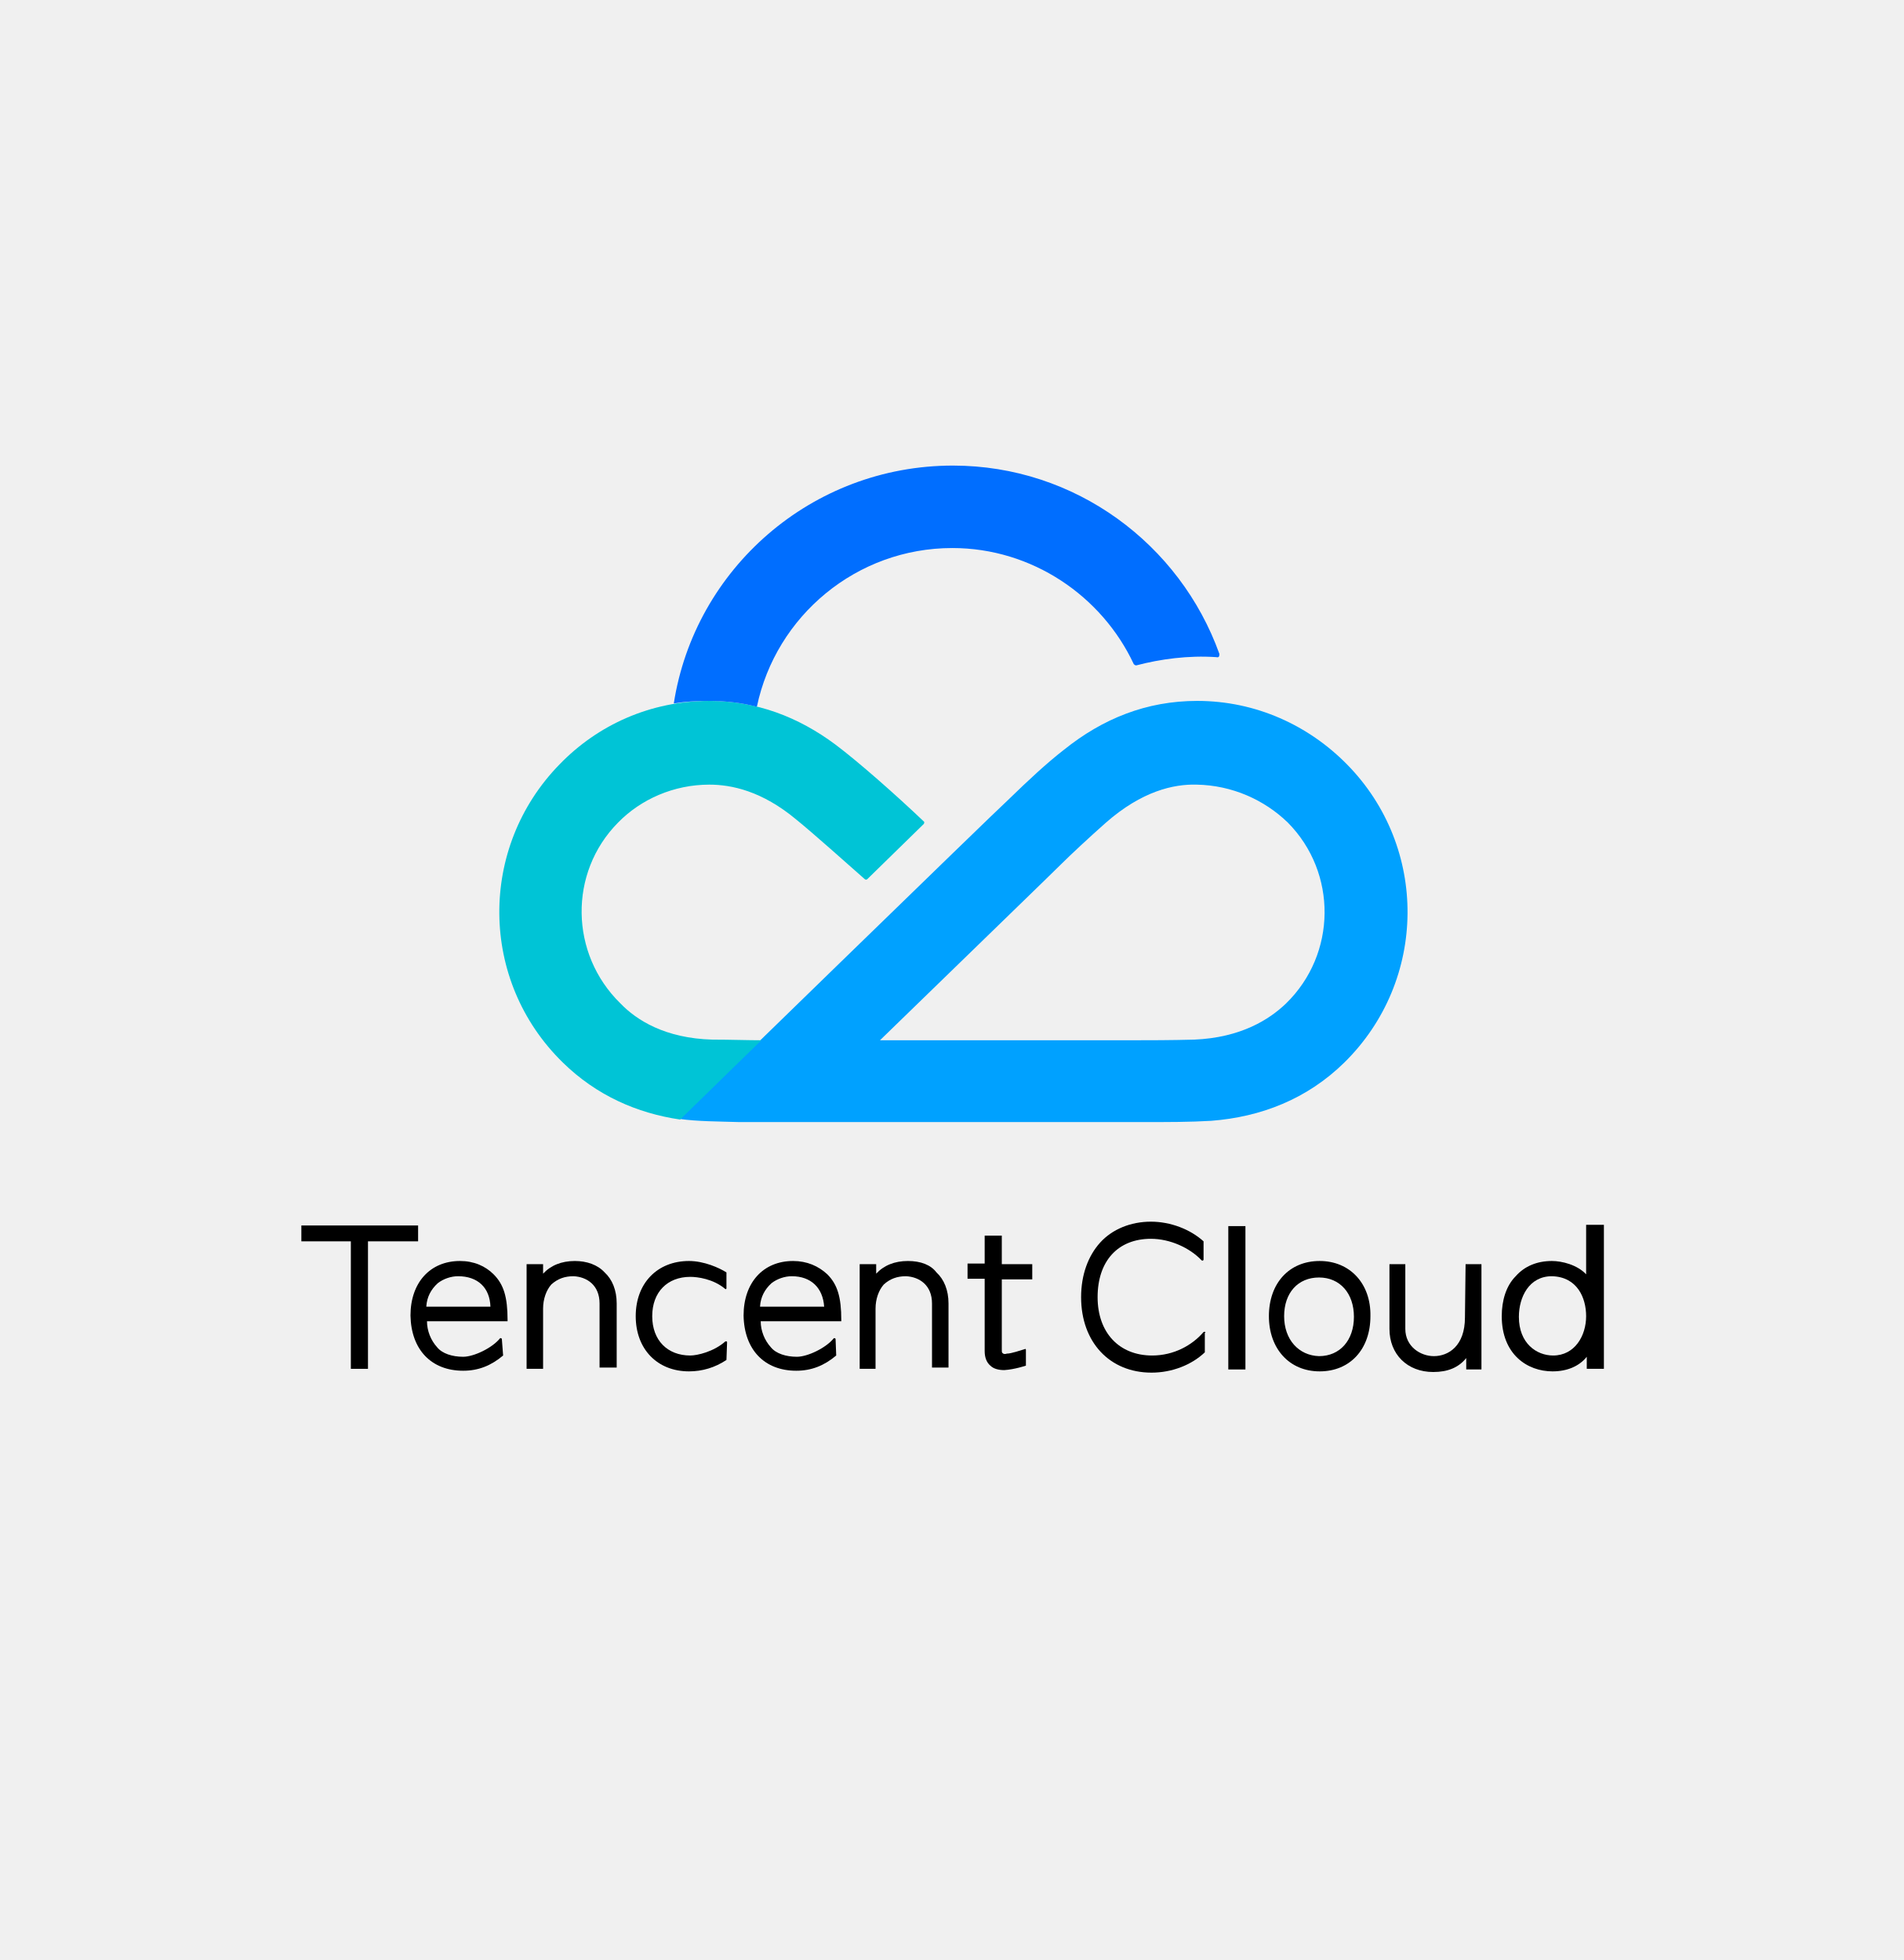
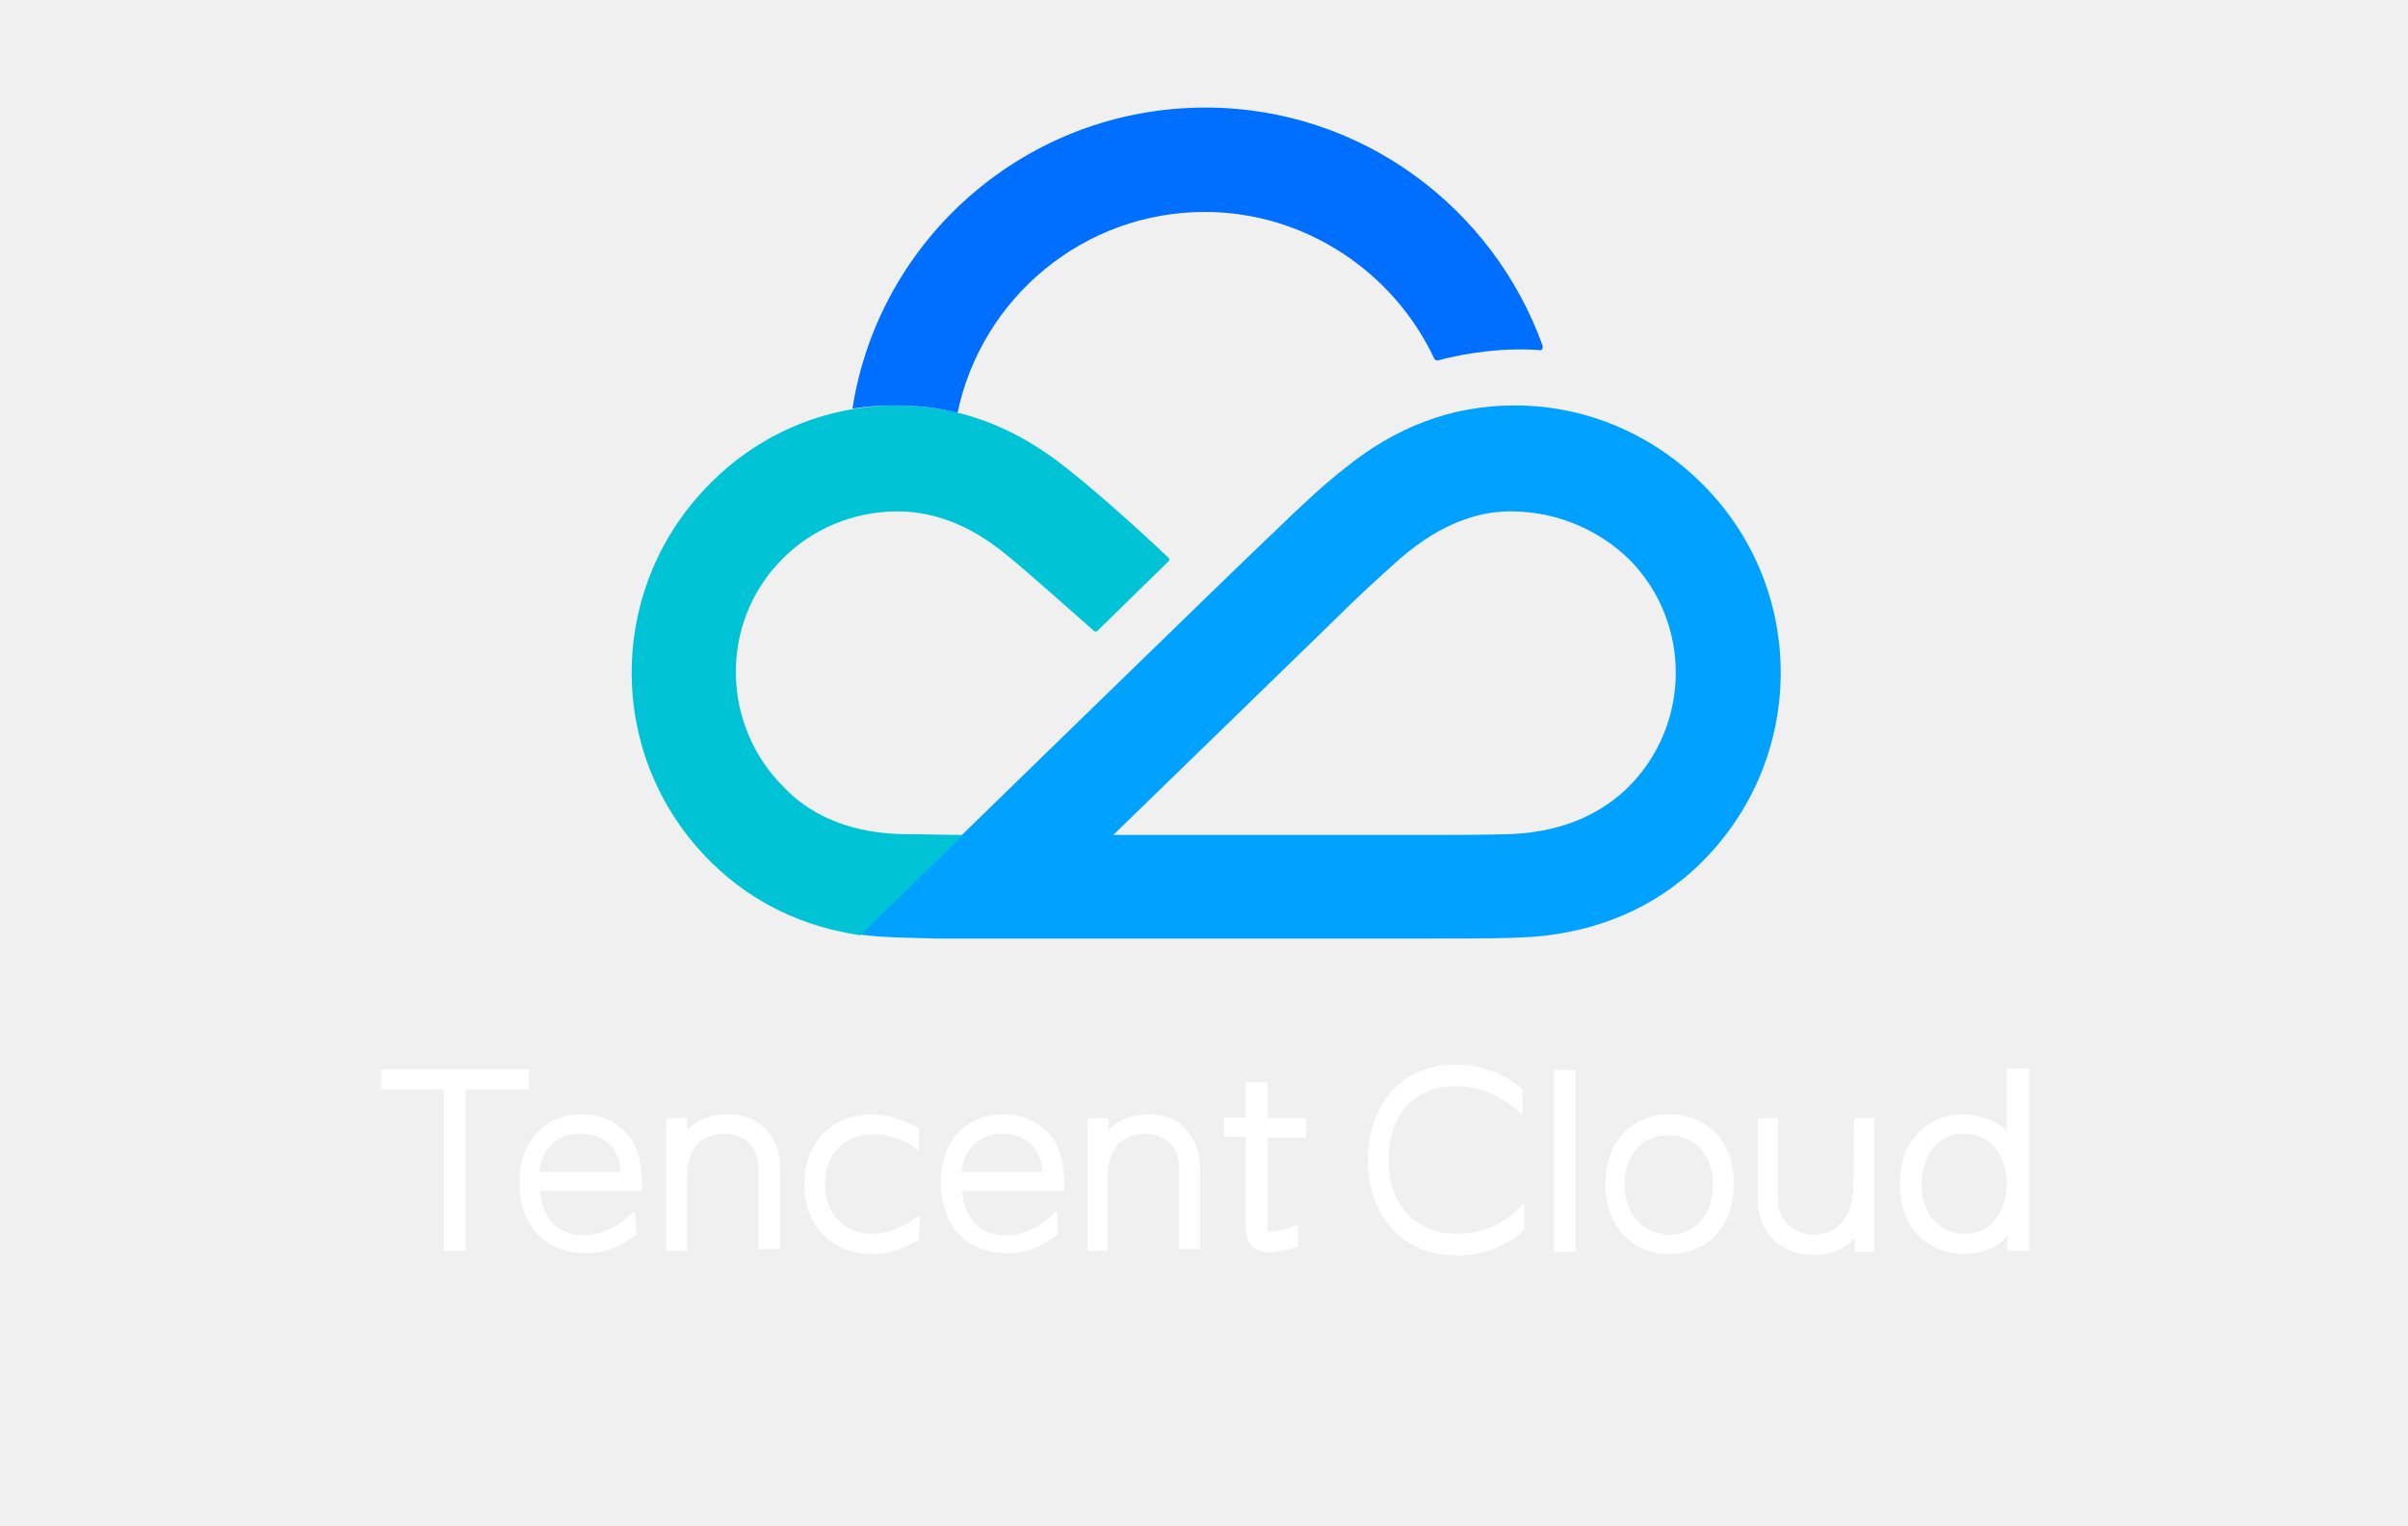
- <svg xmlns="http://www.w3.org/2000/svg" version="1.1" id="Layer_1" x="0px" y="0px" viewBox="0 0 300 309" style="enable-background:new 0 0 300 309;" xml:space="preserve">
+ <svg xmlns="http://www.w3.org/2000/svg" version="1.1" id="Layer_1" x="0px" y="0px" viewBox="0 60 300 190" style="enable-background:new 0 60 300 190;" xml:space="preserve">
  <style type="text/css">
- 	.st0{fill:#00A1FF;}
- 	.st1{fill:#00C4D6;}
- 	.st2{fill:#006EFF;}
- </style>
+     .st0{fill:#00A1FF;}
+     .st1{fill:#00C4D6;}
+     .st2{fill:#006EFF;}
+     .white-text{fill:#FFFFFF;}
+   </style>
  <g id="Page-1">
    <g id="aws-cloud">
      <g id="Fill-10">
        <g id="tencent-cloud" transform="translate(47, 73)">
          <g id="Group" transform="translate(0, 119)">
-             <path id="Path" d="M143,18.1c0-0.1-0.1-0.2-0.3-0.1c-1.8,2.1-4.7,3.7-8.1,3.7c-5.2,0-8.6-3.6-8.6-9.2c0-5.7,3.2-9.2,8.4-9.2       c3,0,6.1,1.4,8,3.4c0.1,0.1,0.3,0,0.3-0.1V3.7c-2.1-1.9-5.2-3.1-8.3-3.1c-3.2,0-6.1,1.2-8,3.3c-1.9,2.1-3,5.1-3,8.6       c0,7.1,4.5,11.9,11.1,11.9c3.2,0,6.3-1.2,8.4-3.2V18.1L143,18.1z" />
-             <polygon points="0.5,1.2 0.5,3.7 8.3,3.7 8.3,23.8 11,23.8 11,3.7 18.9,3.7 18.9,1.2      " />
-             <path id="Shape" d="M203,8.9c-1.4-1.5-3.8-2.1-5.4-2.1c-2.3,0-4.3,0.8-5.7,2.4c-1.5,1.5-2.2,3.8-2.2,6.3c0,6,4,8.7,8,8.7       c2.3,0,4.2-0.8,5.4-2.3v1.9h2.7V1.1H203V8.9z M203,15.5c0,3.1-1.8,6.2-5.2,6.2c-2.6,0-5.4-1.9-5.4-6.1c0-3.1,1.6-6.4,5.2-6.4       C201.6,9.3,203,12.6,203,15.5z" />
-             <rect id="Rectangle" x="146.6" y="1.3" width="2.7" height="22.6" />
-             <path d="M67.6,19.6c0-0.1-0.1-0.2-0.3-0.1c-1.8,1.6-4.4,2.2-5.5,2.2c-3.6,0-6-2.4-6-6.2s2.4-6.2,6-6.2c1.1,0,3.6,0.3,5.5,1.9       c0.1,0.1,0.2,0,0.2-0.1V8.6c-1.1-0.7-3.5-1.8-5.9-1.8c-5,0-8.4,3.5-8.4,8.7s3.4,8.7,8.4,8.7c2.1,0,4.1-0.6,5.9-1.8L67.6,19.6       L67.6,19.6z" />
-             <path d="M32.1,19.1c0-0.1-0.2-0.2-0.3-0.1c-1.2,1.5-4.1,2.9-5.8,2.9s-3.3-0.5-4.1-1.5c-1-1.1-1.6-2.6-1.6-4.1h12.7v-0.2       c0-3.6-0.6-5.6-2.2-7.2c-1.3-1.3-3.1-2.1-5.3-2.1c-4.7,0-7.8,3.4-7.8,8.6c0.1,5.4,3.3,8.7,8.3,8.7c2.4,0,4.4-0.8,6.3-2.4       L32.1,19.1L32.1,19.1z M30.3,14H20.2v-0.1c0.1-1.4,0.7-2.6,1.8-3.6c0.9-0.7,2.1-1.1,3.2-1.1C28.3,9.2,30.2,11,30.3,14L30.3,14z       " />
-             <path d="M183.9,15.7c0,4.5-2.6,6.1-4.9,6.1c-2.1,0-4.5-1.5-4.5-4.3V7.3H172v10.2c0,4,2.8,6.8,6.9,6.8c2.3,0,4-0.7,5.2-2.2v1.8       h2.4V7.3H184L183.9,15.7L183.9,15.7z" />
-             <path d="M43.6,6.8c-2.1,0-3.8,0.7-5,2V7.3H36v16.5h2.6v-9.5c0-1.5,0.5-2.9,1.3-3.8c1-0.9,2.1-1.3,3.5-1.3       c2.1,0.1,4.1,1.4,4.1,4.3v10.1h2.7V13.5c0-2.1-0.7-3.8-1.9-4.9C47.2,7.4,45.5,6.8,43.6,6.8z" />
-             <path d="M84.7,19.1c0-0.1-0.2-0.2-0.3-0.1c-1.2,1.5-4.1,2.9-5.8,2.9c-1.7,0-3.3-0.5-4.1-1.5c-1-1.1-1.6-2.6-1.6-4.1h12.7v-0.2       c0-3.6-0.6-5.6-2.2-7.2C82,7.6,80.2,6.8,78,6.8c-4.7,0-7.8,3.4-7.8,8.6c0.1,5.4,3.3,8.7,8.3,8.7c2.4,0,4.4-0.8,6.3-2.4       L84.7,19.1L84.7,19.1z M82.9,14H72.8v-0.1c0.1-1.4,0.7-2.6,1.8-3.6c0.9-0.7,2.1-1.1,3.2-1.1C80.8,9.2,82.7,11,82.9,14L82.9,14z       " />
-             <path d="M96.1,6.8c-2.1,0-3.8,0.7-5,2V7.3h-2.6v16.5H91v-9.5c0-1.5,0.5-2.9,1.3-3.8c1-0.9,2.1-1.3,3.5-1.3       c2.1,0.1,4.1,1.4,4.1,4.3v10.1h2.6V13.5c0-2.1-0.7-3.8-1.9-4.9C99.7,7.4,98.1,6.8,96.1,6.8z" />
-             <path d="M111.3,24c1.6-0.1,3.4-0.7,3.4-0.7v-2.5c0-0.1-0.1-0.2-0.2-0.1c-0.7,0.2-2.1,0.7-2.8,0.7c-0.3,0.1-0.5,0.1-0.7-0.1       c-0.1-0.1-0.1-0.2-0.1-0.5V9.7h4.8V7.3h-4.8V2.8h-2.7v4.4h-2.7v2.4h2.7V21c0,1,0.3,1.8,0.9,2.3C109.6,23.8,110.4,24,111.3,24z" />
-             <path d="M161,6.8c-4.8,0-8,3.5-8,8.7c0,5.1,3.2,8.7,8,8.7s8-3.5,8-8.7C169.1,10.4,165.8,6.8,161,6.8z M155.4,15.5L155.4,15.5       c0-3.7,2.2-6.1,5.5-6.1c3.3,0,5.5,2.5,5.5,6.2s-2.2,6.2-5.5,6.2C157.7,21.7,155.4,19.2,155.4,15.5z" />
+             <path id="Path" class="white-text" d="M143,18.1c0-0.1-0.1-0.2-0.3-0.1c-1.8,2.1-4.7,3.7-8.1,3.7c-5.2,0-8.6-3.6-8.6-9.2c0-5.7,3.2-9.2,8.4-9.2               c3,0,6.1,1.4,8,3.4c0.1,0.1,0.3,0,0.3-0.1V3.7c-2.1-1.9-5.2-3.1-8.3-3.1c-3.2,0-6.1,1.2-8,3.3c-1.9,2.1-3,5.1-3,8.6               c0,7.1,4.5,11.9,11.1,11.9c3.2,0,6.3-1.2,8.4-3.2V18.1L143,18.1z" />
+             <polygon class="white-text" points="0.5,1.2 0.5,3.7 8.3,3.7 8.3,23.8 11,23.8 11,3.7 18.9,3.7 18.9,1.2 " />
+             <path id="Shape" class="white-text" d="M203,8.9c-1.4-1.5-3.8-2.1-5.4-2.1c-2.3,0-4.3,0.8-5.7,2.4c-1.5,1.5-2.2,3.8-2.2,6.3c0,6,4,8.7,8,8.7               c2.3,0,4.2-0.8,5.4-2.3v1.9h2.7V1.1H203V8.9z M203,15.5c0,3.1-1.8,6.2-5.2,6.2c-2.6,0-5.4-1.9-5.4-6.1c0-3.1,1.6-6.4,5.2-6.4               C201.6,9.3,203,12.6,203,15.5z" />
+             <rect id="Rectangle" class="white-text" x="146.6" y="1.3" width="2.7" height="22.6" />
+             <path class="white-text" d="M67.6,19.6c0-0.1-0.1-0.2-0.3-0.1c-1.8,1.6-4.4,2.2-5.5,2.2c-3.6,0-6-2.4-6-6.2s2.4-6.2,6-6.2c1.1,0,3.6,0.3,5.5,1.9               c0.1,0.1,0.2,0,0.2-0.1V8.6c-1.1-0.7-3.5-1.8-5.9-1.8c-5,0-8.4,3.5-8.4,8.7s3.4,8.7,8.4,8.7c2.1,0,4.1-0.6,5.9-1.8L67.6,19.6               L67.6,19.6z" />
+             <path class="white-text" d="M32.1,19.1c0-0.1-0.2-0.2-0.3-0.1c-1.2,1.5-4.1,2.9-5.8,2.9s-3.3-0.5-4.1-1.5c-1-1.1-1.6-2.6-1.6-4.1h12.7v-0.2               c0-3.6-0.6-5.6-2.2-7.2c-1.3-1.3-3.1-2.1-5.3-2.1c-4.7,0-7.8,3.4-7.8,8.6c0.1,5.4,3.3,8.7,8.3,8.7c2.4,0,4.4-0.8,6.3-2.4               L32.1,19.1L32.1,19.1z M30.3,14H20.2v-0.1c0.1-1.4,0.7-2.6,1.8-3.6c0.9-0.7,2.1-1.1,3.2-1.1C28.3,9.2,30.2,11,30.3,14L30.3,14z               " />
+             <path class="white-text" d="M183.9,15.7c0,4.5-2.6,6.1-4.9,6.1c-2.1,0-4.5-1.5-4.5-4.3V7.3H172v10.2c0,4,2.8,6.8,6.9,6.8c2.3,0,4-0.7,5.2-2.2v1.8               h2.4V7.3H184L183.9,15.7L183.9,15.7z" />
+             <path class="white-text" d="M43.6,6.8c-2.1,0-3.8,0.7-5,2V7.3H36v16.5h2.6v-9.5c0-1.5,0.5-2.9,1.3-3.8c1-0.9,2.1-1.3,3.5-1.3               c2.1,0.1,4.1,1.4,4.1,4.3v10.1h2.7V13.5c0-2.1-0.7-3.8-1.9-4.9C47.2,7.4,45.5,6.8,43.6,6.8z" />
+             <path class="white-text" d="M84.7,19.1c0-0.1-0.2-0.2-0.3-0.1c-1.2,1.5-4.1,2.9-5.8,2.9c-1.7,0-3.3-0.5-4.1-1.5c-1-1.1-1.6-2.6-1.6-4.1h12.7v-0.2               c0-3.6-0.6-5.6-2.2-7.2C82,7.6,80.2,6.8,78,6.8c-4.7,0-7.8,3.4-7.8,8.6c0.1,5.4,3.3,8.7,8.3,8.7c2.4,0,4.4-0.8,6.3-2.4               L84.7,19.1L84.7,19.1z M82.9,14H72.8v-0.1c0.1-1.4,0.7-2.6,1.8-3.6c0.9-0.7,2.1-1.1,3.2-1.1C80.8,9.2,82.7,11,82.9,14L82.9,14z               " />
+             <path class="white-text" d="M96.1,6.8c-2.1,0-3.8,0.7-5,2V7.3h-2.6v16.5H91v-9.5c0-1.5,0.5-2.9,1.3-3.8c1-0.9,2.1-1.3,3.5-1.3               c2.1,0.1,4.1,1.4,4.1,4.3v10.1h2.6V13.5c0-2.1-0.7-3.8-1.9-4.9C99.7,7.4,98.1,6.8,96.1,6.8z" />
+             <path class="white-text" d="M111.3,24c1.6-0.1,3.4-0.7,3.4-0.7v-2.5c0-0.1-0.1-0.2-0.2-0.1c-0.7,0.2-2.1,0.7-2.8,0.7c-0.3,0.1-0.5,0.1-0.7-0.1               c-0.1-0.1-0.1-0.2-0.1-0.5V9.7h4.8V7.3h-4.8V2.8h-2.7v4.4h-2.7v2.4h2.7V21c0,1,0.3,1.8,0.9,2.3C109.6,23.8,110.4,24,111.3,24z" />
+             <path class="white-text" d="M161,6.8c-4.8,0-8,3.5-8,8.7c0,5.1,3.2,8.7,8,8.7s8-3.5,8-8.7C169.1,10.4,165.8,6.8,161,6.8z M155.4,15.5L155.4,15.5               c0-3.7,2.2-6.1,5.5-6.1c3.3,0,5.5,2.5,5.5,6.2s-2.2,6.2-5.5,6.2C157.7,21.7,155.4,19.2,155.4,15.5z" />
          </g>
          <g transform="translate(31, 0)">
-             <path class="st0" d="M134.3,47.5c-6-6.1-14.3-10-23.6-10c-8,0-14.9,2.8-21,7.7c-2.7,2.1-5.4,4.6-8.9,8       c-1.8,1.6-51.7,50.2-51.7,50.2c2.7,0.4,6.2,0.4,9.5,0.5c3,0,60.5,0,62.9,0c4.8,0,8,0,11.4-0.2c7.8-0.6,15.1-3.4,21-9.2       C147,81.6,147.2,60.6,134.3,47.5 M124.7,85.2c-2.6,2.5-7.1,5.4-14.5,5.7c-3.5,0.1-7.5,0.1-9.4,0.1H60.7       C75.2,76.9,88,64.5,89.4,63.1c1.3-1.3,4.3-4.1,6.9-6.4c5.7-5,10.7-6.1,14.3-6c5.6,0.1,10.7,2.4,14.4,6       C132.8,64.6,132.7,77.4,124.7,85.2" />
-             <path class="st1" d="M53.7,44.4c-5.9-4.4-12.5-6.9-19.9-6.9c-9.3,0-17.6,3.8-23.6,10c-12.8,13.1-12.7,34.1,0.5,47       c5.3,5.2,11.7,8,18.5,9L42,91c-2.1,0-5-0.1-7.7-0.1c-7.5-0.2-12-3.1-14.5-5.7c-8-7.8-8.2-20.6-0.4-28.5c3.6-3.7,8.8-6,14.4-6       c3.5,0,8.3,1,13.7,5.5c2.6,2.1,8.3,7.2,10.8,9.4c0.1,0.1,0.3,0.1,0.4,0l8.9-8.7c0.1-0.1,0.1-0.4,0-0.4       C63.3,52.4,57.3,47.1,53.7,44.4" />
-             <path class="st2" d="M114.2,30.1C108,12.8,91.5,0.4,72.2,0.4c-22.3,0-40.7,16.3-44,37.5c1.8-0.3,3.6-0.4,5.5-0.4       c2.7,0,5.2,0.3,7.5,0.9c0.1,0,0.1,0,0.1,0c3-14.3,15.7-25,30.8-25c12.6,0,23.6,7.6,28.6,18.3c0.1,0.1,0.2,0.2,0.4,0.2       c3.8-1,8.2-1.6,12.6-1.3C114.1,30.7,114.2,30.5,114.2,30.1" />
+             <path class="st0" d="M134.3,47.5c-6-6.1-14.3-10-23.6-10c-8,0-14.9,2.8-21,7.7c-2.7,2.1-5.4,4.6-8.9,8               c-1.8,1.6-51.7,50.2-51.7,50.2c2.7,0.4,6.2,0.4,9.5,0.5c3,0,60.5,0,62.9,0c4.8,0,8,0,11.4-0.2c7.8-0.6,15.1-3.4,21-9.2               C147,81.6,147.2,60.6,134.3,47.5 M124.7,85.2c-2.6,2.5-7.1,5.4-14.5,5.7c-3.5,0.1-7.5,0.1-9.4,0.1H60.7               C75.2,76.9,88,64.5,89.4,63.1c1.3-1.3,4.3-4.1,6.9-6.4c5.7-5,10.7-6.1,14.3-6c5.6,0.1,10.7,2.4,14.4,6               C132.8,64.6,132.7,77.4,124.7,85.2" />
+             <path class="st1" d="M53.7,44.4c-5.9-4.4-12.5-6.9-19.9-6.9c-9.3,0-17.6,3.8-23.6,10c-12.8,13.1-12.7,34.1,0.5,47               c5.3,5.2,11.7,8,18.5,9L42,91c-2.1,0-5-0.1-7.7-0.1c-7.5-0.2-12-3.1-14.5-5.7c-8-7.8-8.2-20.6-0.4-28.5c3.6-3.7,8.8-6,14.4-6               c3.5,0,8.3,1,13.7,5.5c2.6,2.1,8.3,7.2,10.8,9.4c0.1,0.1,0.3,0.1,0.4,0l8.9-8.7c0.1-0.1,0.1-0.4,0-0.4               C63.3,52.4,57.3,47.1,53.7,44.4" />
+             <path class="st2" d="M114.2,30.1C108,12.8,91.5,0.4,72.2,0.4c-22.3,0-40.7,16.3-44,37.5c1.8-0.3,3.6-0.4,5.5-0.4               c2.7,0,5.2,0.3,7.5,0.9c0.1,0,0.1,0,0.1,0c3-14.3,15.7-25,30.8-25c12.6,0,23.6,7.6,28.6,18.3c0.1,0.1,0.2,0.2,0.4,0.2               c3.8-1,8.2-1.6,12.6-1.3C114.1,30.7,114.2,30.5,114.2,30.1" />
          </g>
        </g>
      </g>
    </g>
  </g>
</svg>
